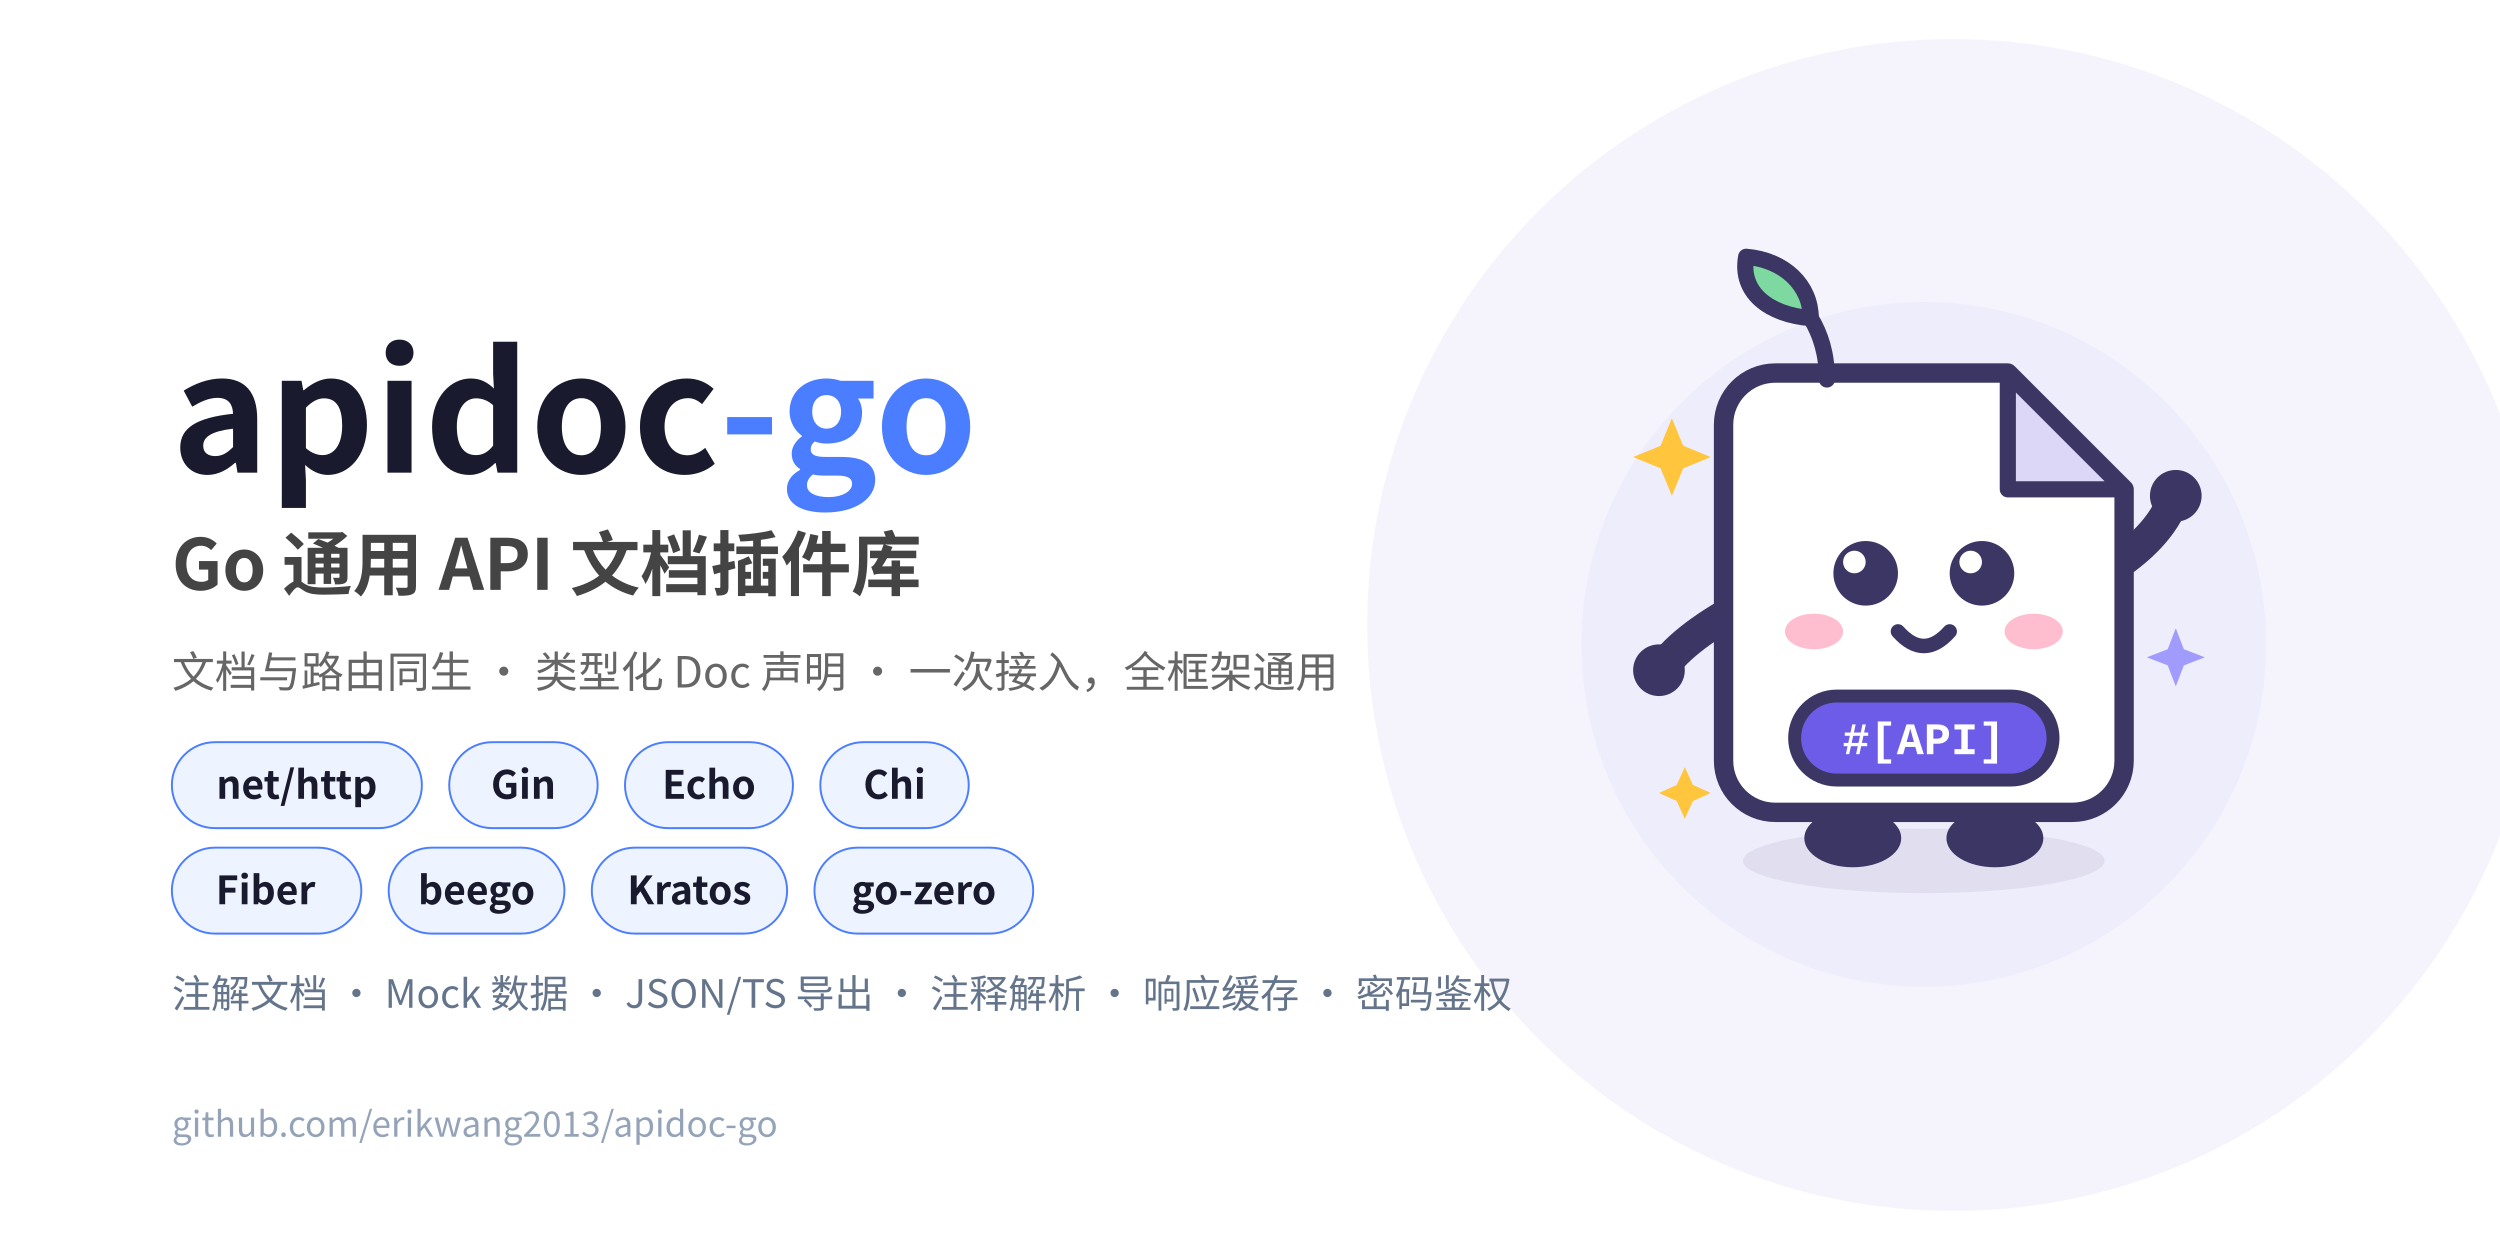
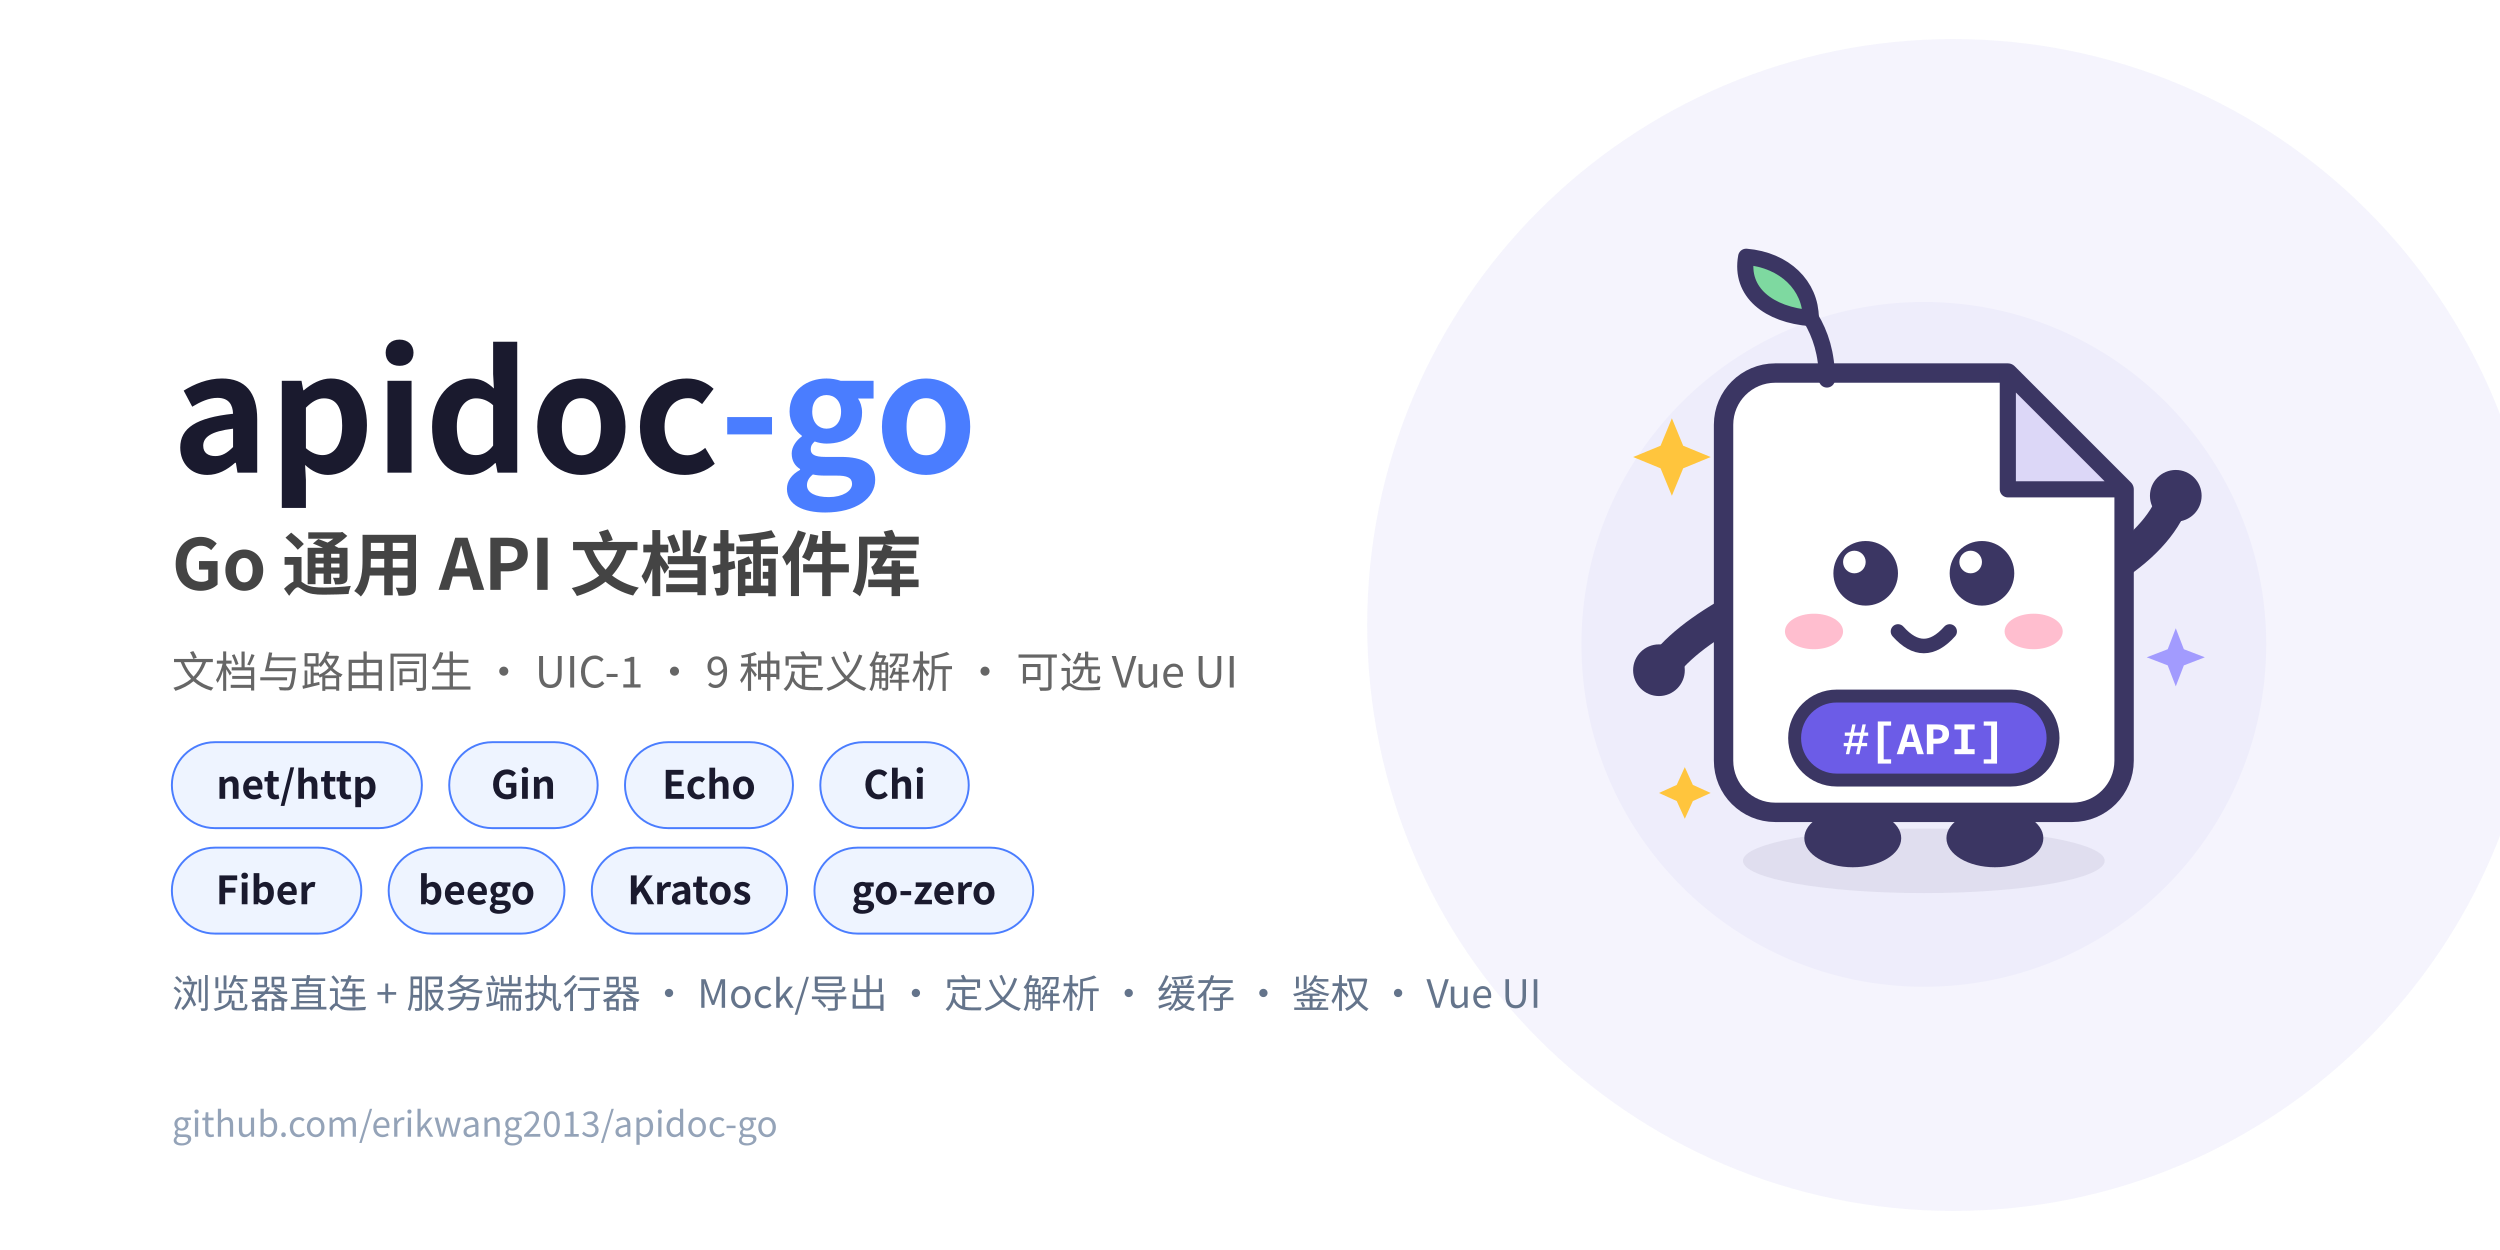
<svg xmlns="http://www.w3.org/2000/svg" width="1280" height="640" viewBox="0 0 1280 640" font-family="'Noto Sans CJK SC', 'Source Han Sans SC', sans-serif">
  <rect width="1280" height="640" fill="#ffffff" />
  <circle cx="1000" cy="320" r="300" fill="#EEEDFB" opacity=".6" />
  <text x="88" y="242" font-size="84" font-weight="800" fill="#1a1a2e">apidoc<tspan fill="#4a7dff">-go</tspan>
  </text>
  <text x="88" y="302" font-size="36" font-weight="600" fill="#444">Go 通用 API 文档插件库</text>
-   <text x="88" y="352" font-size="22" fill="#666">文档与路由同生 · 类型化 Doc 声明 · 一次接入，全框架通用</text>
+   <text x="88" y="352" font-size="22" fill="#666">文档与路由同生 · UIC-1 · 9 种定义解析 · 可选 Vue UI</text>
  <g font-size="20" font-weight="600">
    <rect x="88" y="380" width="128" height="44" rx="22" fill="#eef4ff" stroke="#4a7dff" />
    <text x="152" y="409" text-anchor="middle" fill="#1a1a2e">net/http</text>
    <rect x="230" y="380" width="76" height="44" rx="22" fill="#eef4ff" stroke="#4a7dff" />
    <text x="268" y="409" text-anchor="middle" fill="#1a1a2e">Gin</text>
    <rect x="320" y="380" width="86" height="44" rx="22" fill="#eef4ff" stroke="#4a7dff" />
    <text x="363" y="409" text-anchor="middle" fill="#1a1a2e">Echo</text>
    <rect x="420" y="380" width="76" height="44" rx="22" fill="#eef4ff" stroke="#4a7dff" />
    <text x="458" y="409" text-anchor="middle" fill="#1a1a2e">Chi</text>
    <rect x="88" y="434" width="97" height="44" rx="22" fill="#eef4ff" stroke="#4a7dff" />
    <text x="136" y="463" text-anchor="middle" fill="#1a1a2e">Fiber</text>
    <rect x="199" y="434" width="90" height="44" rx="22" fill="#eef4ff" stroke="#4a7dff" />
    <text x="244" y="463" text-anchor="middle" fill="#1a1a2e">beego</text>
    <rect x="303" y="434" width="100" height="44" rx="22" fill="#eef4ff" stroke="#4a7dff" />
    <text x="353" y="463" text-anchor="middle" fill="#1a1a2e">Kratos</text>
    <rect x="417" y="434" width="112" height="44" rx="22" fill="#eef4ff" stroke="#4a7dff" />
    <text x="473" y="463" text-anchor="middle" fill="#1a1a2e">go-zero</text>
  </g>
-   <text x="88" y="516" font-size="20" fill="#64748b">注解文档 · Mock 数据 · JSON/TS 导出 · 注释解析 · 响应缓存 · 密码鉴权</text>
+   <text x="88" y="516" font-size="20" fill="#64748b">浏览器直连 + 服务端执行器 · Mock/导出 · 定义解析 · 缓存 · 鉴权 · Vue UI</text>
  <text x="88" y="582" font-size="18" fill="#94a3b8">github.com/erikwang2013/apidoc-go</text>
  <svg x="770" y="105" width="430" height="430" viewBox="0 0 260 260" role="img" aria-label="Apidoc 宠物">
    <circle cx="130" cy="136" r="106" fill="#EEEDFB" />
    <ellipse cx="130" cy="203" rx="56" ry="10" fill="#3B3663" opacity=".08" />
    <g stroke-linecap="round" stroke-linejoin="round">
      <g fill="none" stroke="#3B3663" stroke-width="10">
        <path d="M 78 122 Q 58 132 50 142" />
        <path d="M 182 116 Q 200 106 206 94" />
      </g>
      <g fill="#3B3663">
        <ellipse cx="108" cy="196" rx="15" ry="9" />
        <ellipse cx="152" cy="196" rx="15" ry="9" />
      </g>
      <path d="M 84 52 H 156 L 192 88 V 172 A 16 16 0 0 1 176 188 H 84 A 16 16 0 0 1 68 172 V 68 A 16 16 0 0 1 84 52 Z" fill="#FFFFFF" stroke="#3B3663" stroke-width="6" />
      <path d="M 156 52 L 156 88 L 192 88 Z" fill="#DCD7F7" stroke="#3B3663" stroke-width="5" />
      <path d="M 100 54 C 100 46 98 40 95 35" fill="none" stroke="#3B3663" stroke-width="5" />
      <path d="M 95 35 C 82 34 73 27 75 16 C 87 17 95 25 95 35 Z" fill="#7ED9A0" stroke="#3B3663" stroke-width="5" />
      <g fill="#3B3663">
        <circle cx="112" cy="114" r="10" />
        <circle cx="148" cy="114" r="10" />
      </g>
      <g fill="#FFFFFF">
        <circle cx="108.5" cy="110.5" r="3.5" />
        <circle cx="144.5" cy="110.5" r="3.5" />
      </g>
      <g fill="#FFB3C7" opacity=".85">
        <ellipse cx="96" cy="132" rx="9" ry="5.5" />
        <ellipse cx="164" cy="132" rx="9" ry="5.5" />
      </g>
      <path d="M 122 132 Q 130 141 138 132" fill="none" stroke="#3B3663" stroke-width="4.5" />
      <rect x="90" y="152" width="80" height="26" rx="13" fill="#6C5CE7" stroke="#3B3663" stroke-width="4" />
      <text x="130" y="170" text-anchor="middle" font-family="SFMono-Regular, Consolas, 'Liberation Mono', Menlo, monospace" font-size="14" font-weight="700" fill="#FFFFFF">#[API]</text>
      <g fill="#3B3663">
        <circle cx="48" cy="144" r="8" />
        <circle cx="208" cy="90" r="8" />
      </g>
      <g fill="#FFC53D">
        <path d="M 52 66 L 55.5 74.5 L 64 78 L 55.5 81.5 L 52 90 L 48.5 81.5 L 40 78 L 48.5 74.5 Z" />
        <path d="M 56 174 L 58.5 179.5 L 64 182 L 58.5 184.5 L 56 190 L 53.5 184.5 L 48 182 L 53.5 179.5 Z" />
      </g>
      <path d="M 208 131 L 210.5 137.5 L 217 140 L 210.5 142.5 L 208 149 L 205.5 142.5 L 199 140 L 205.5 137.5 Z" fill="#A29BFE" />
    </g>
  </svg>
</svg>
